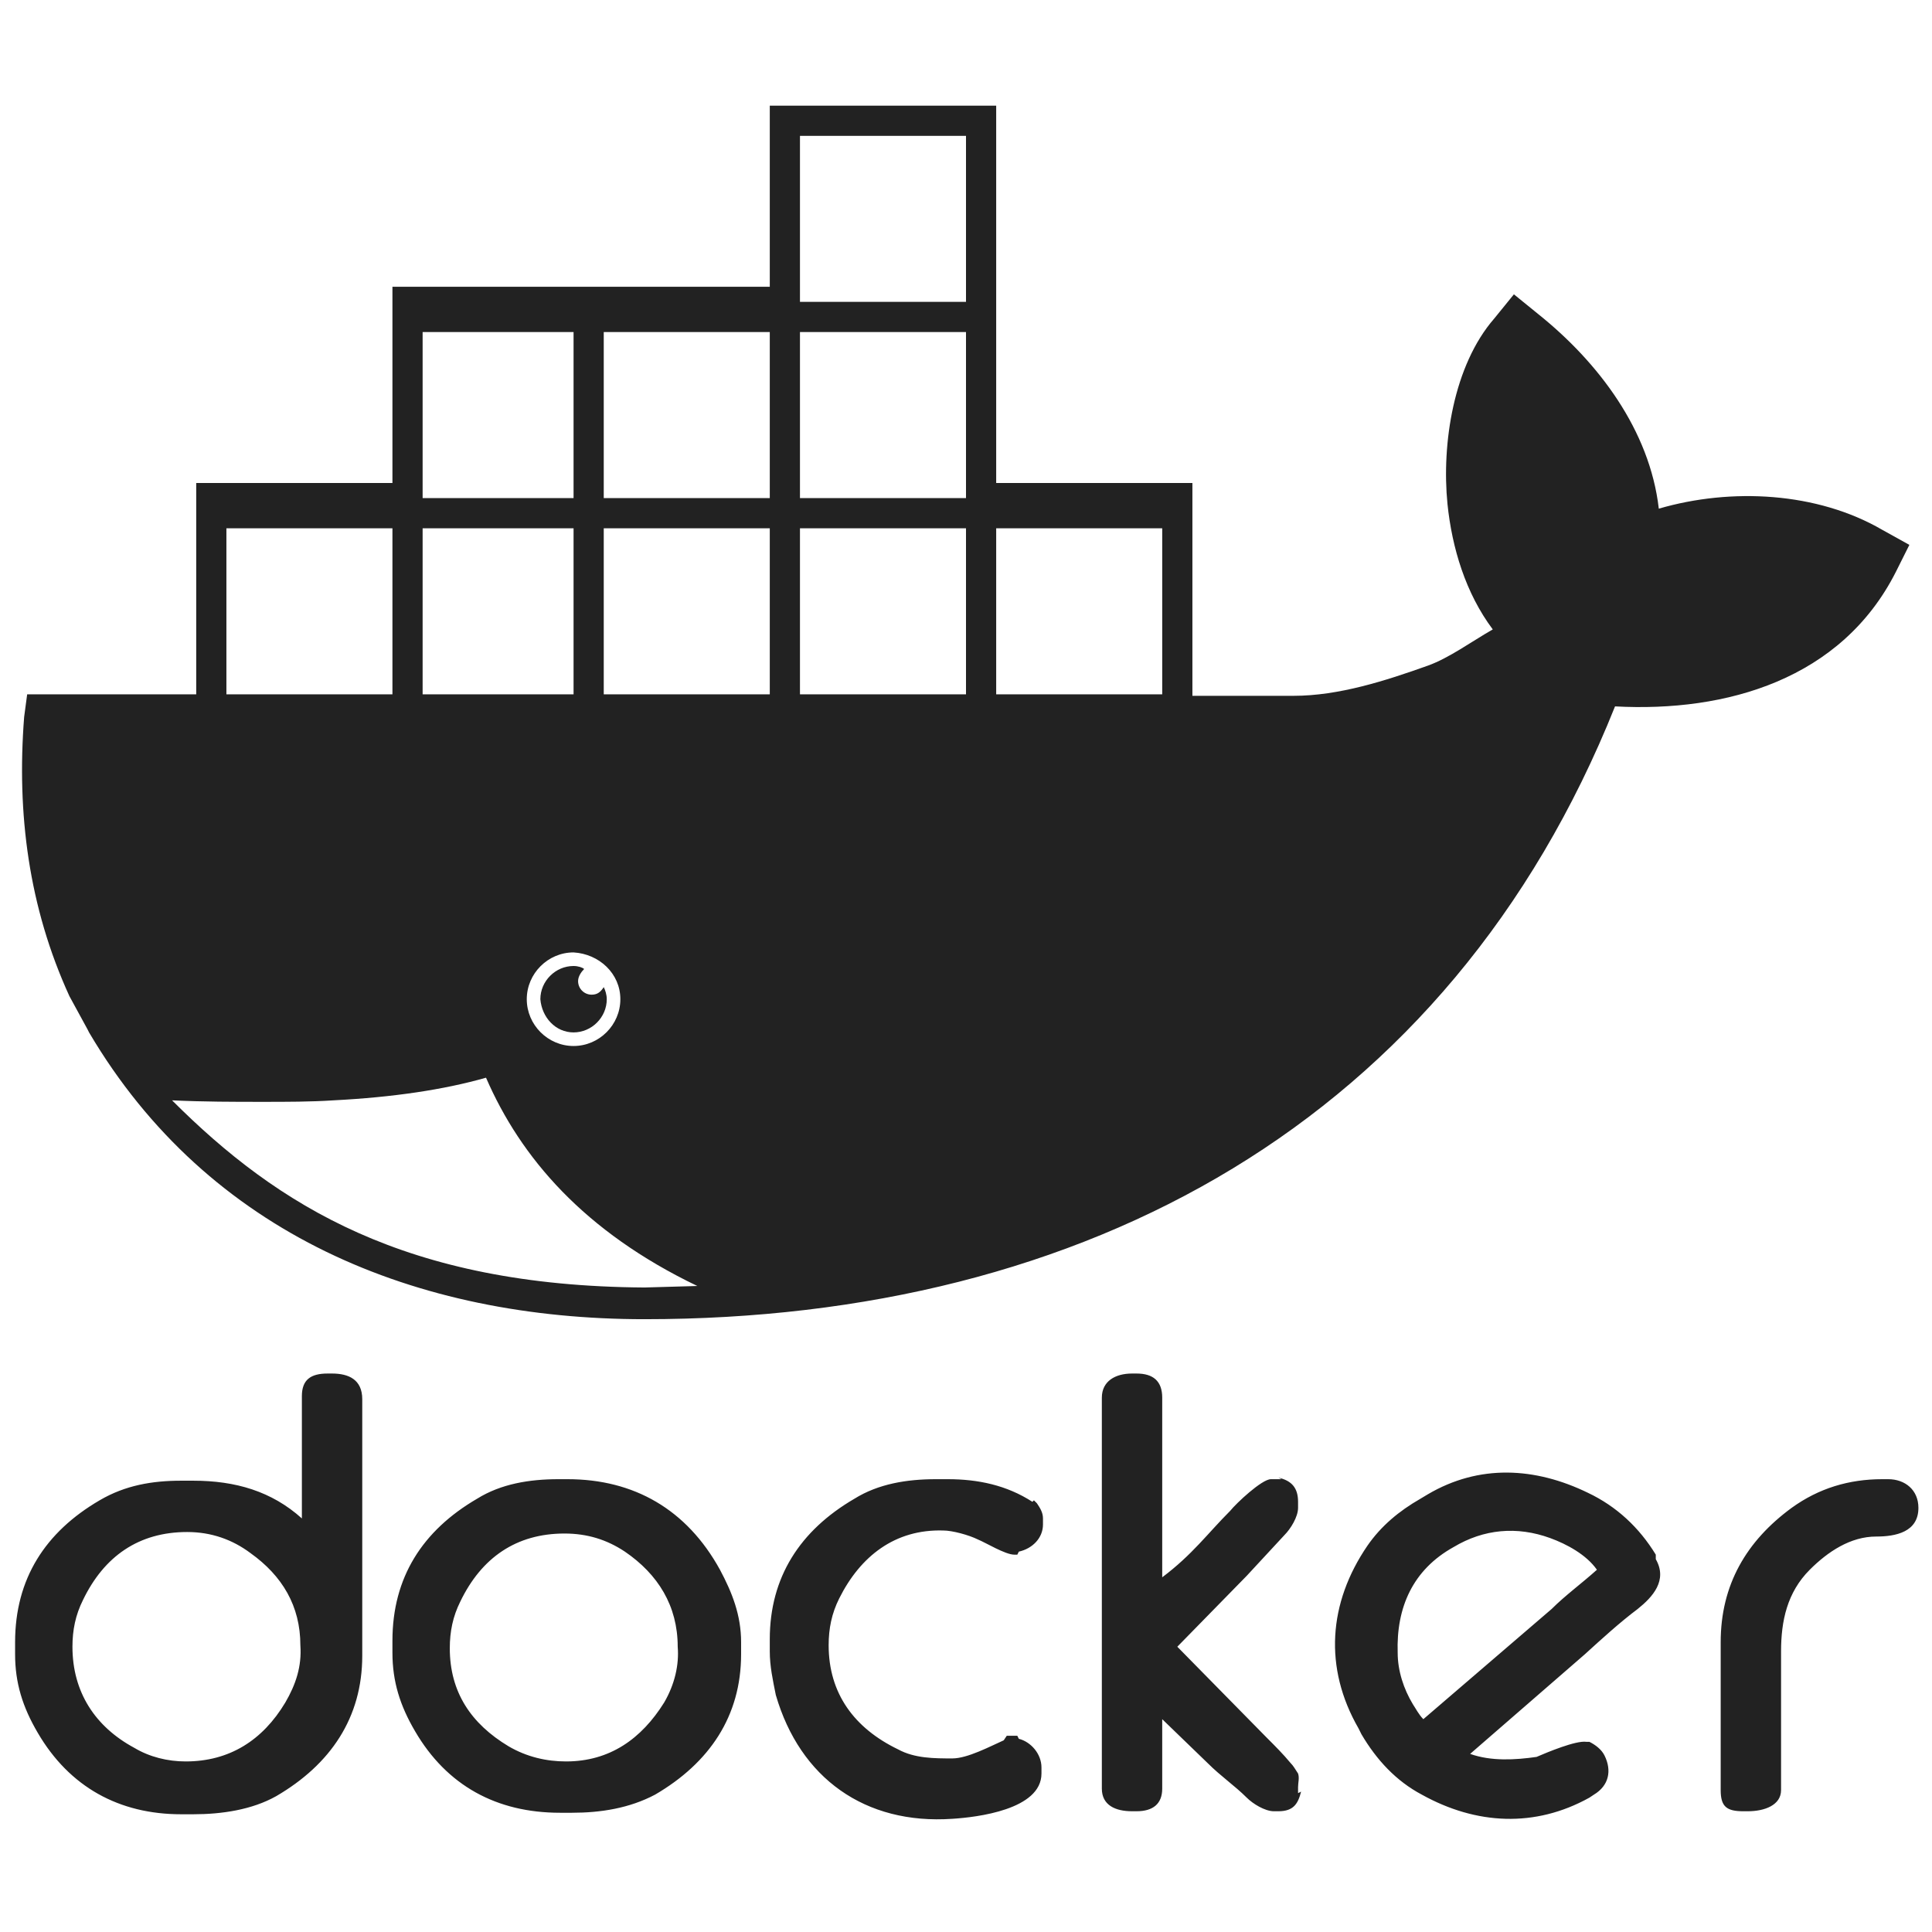
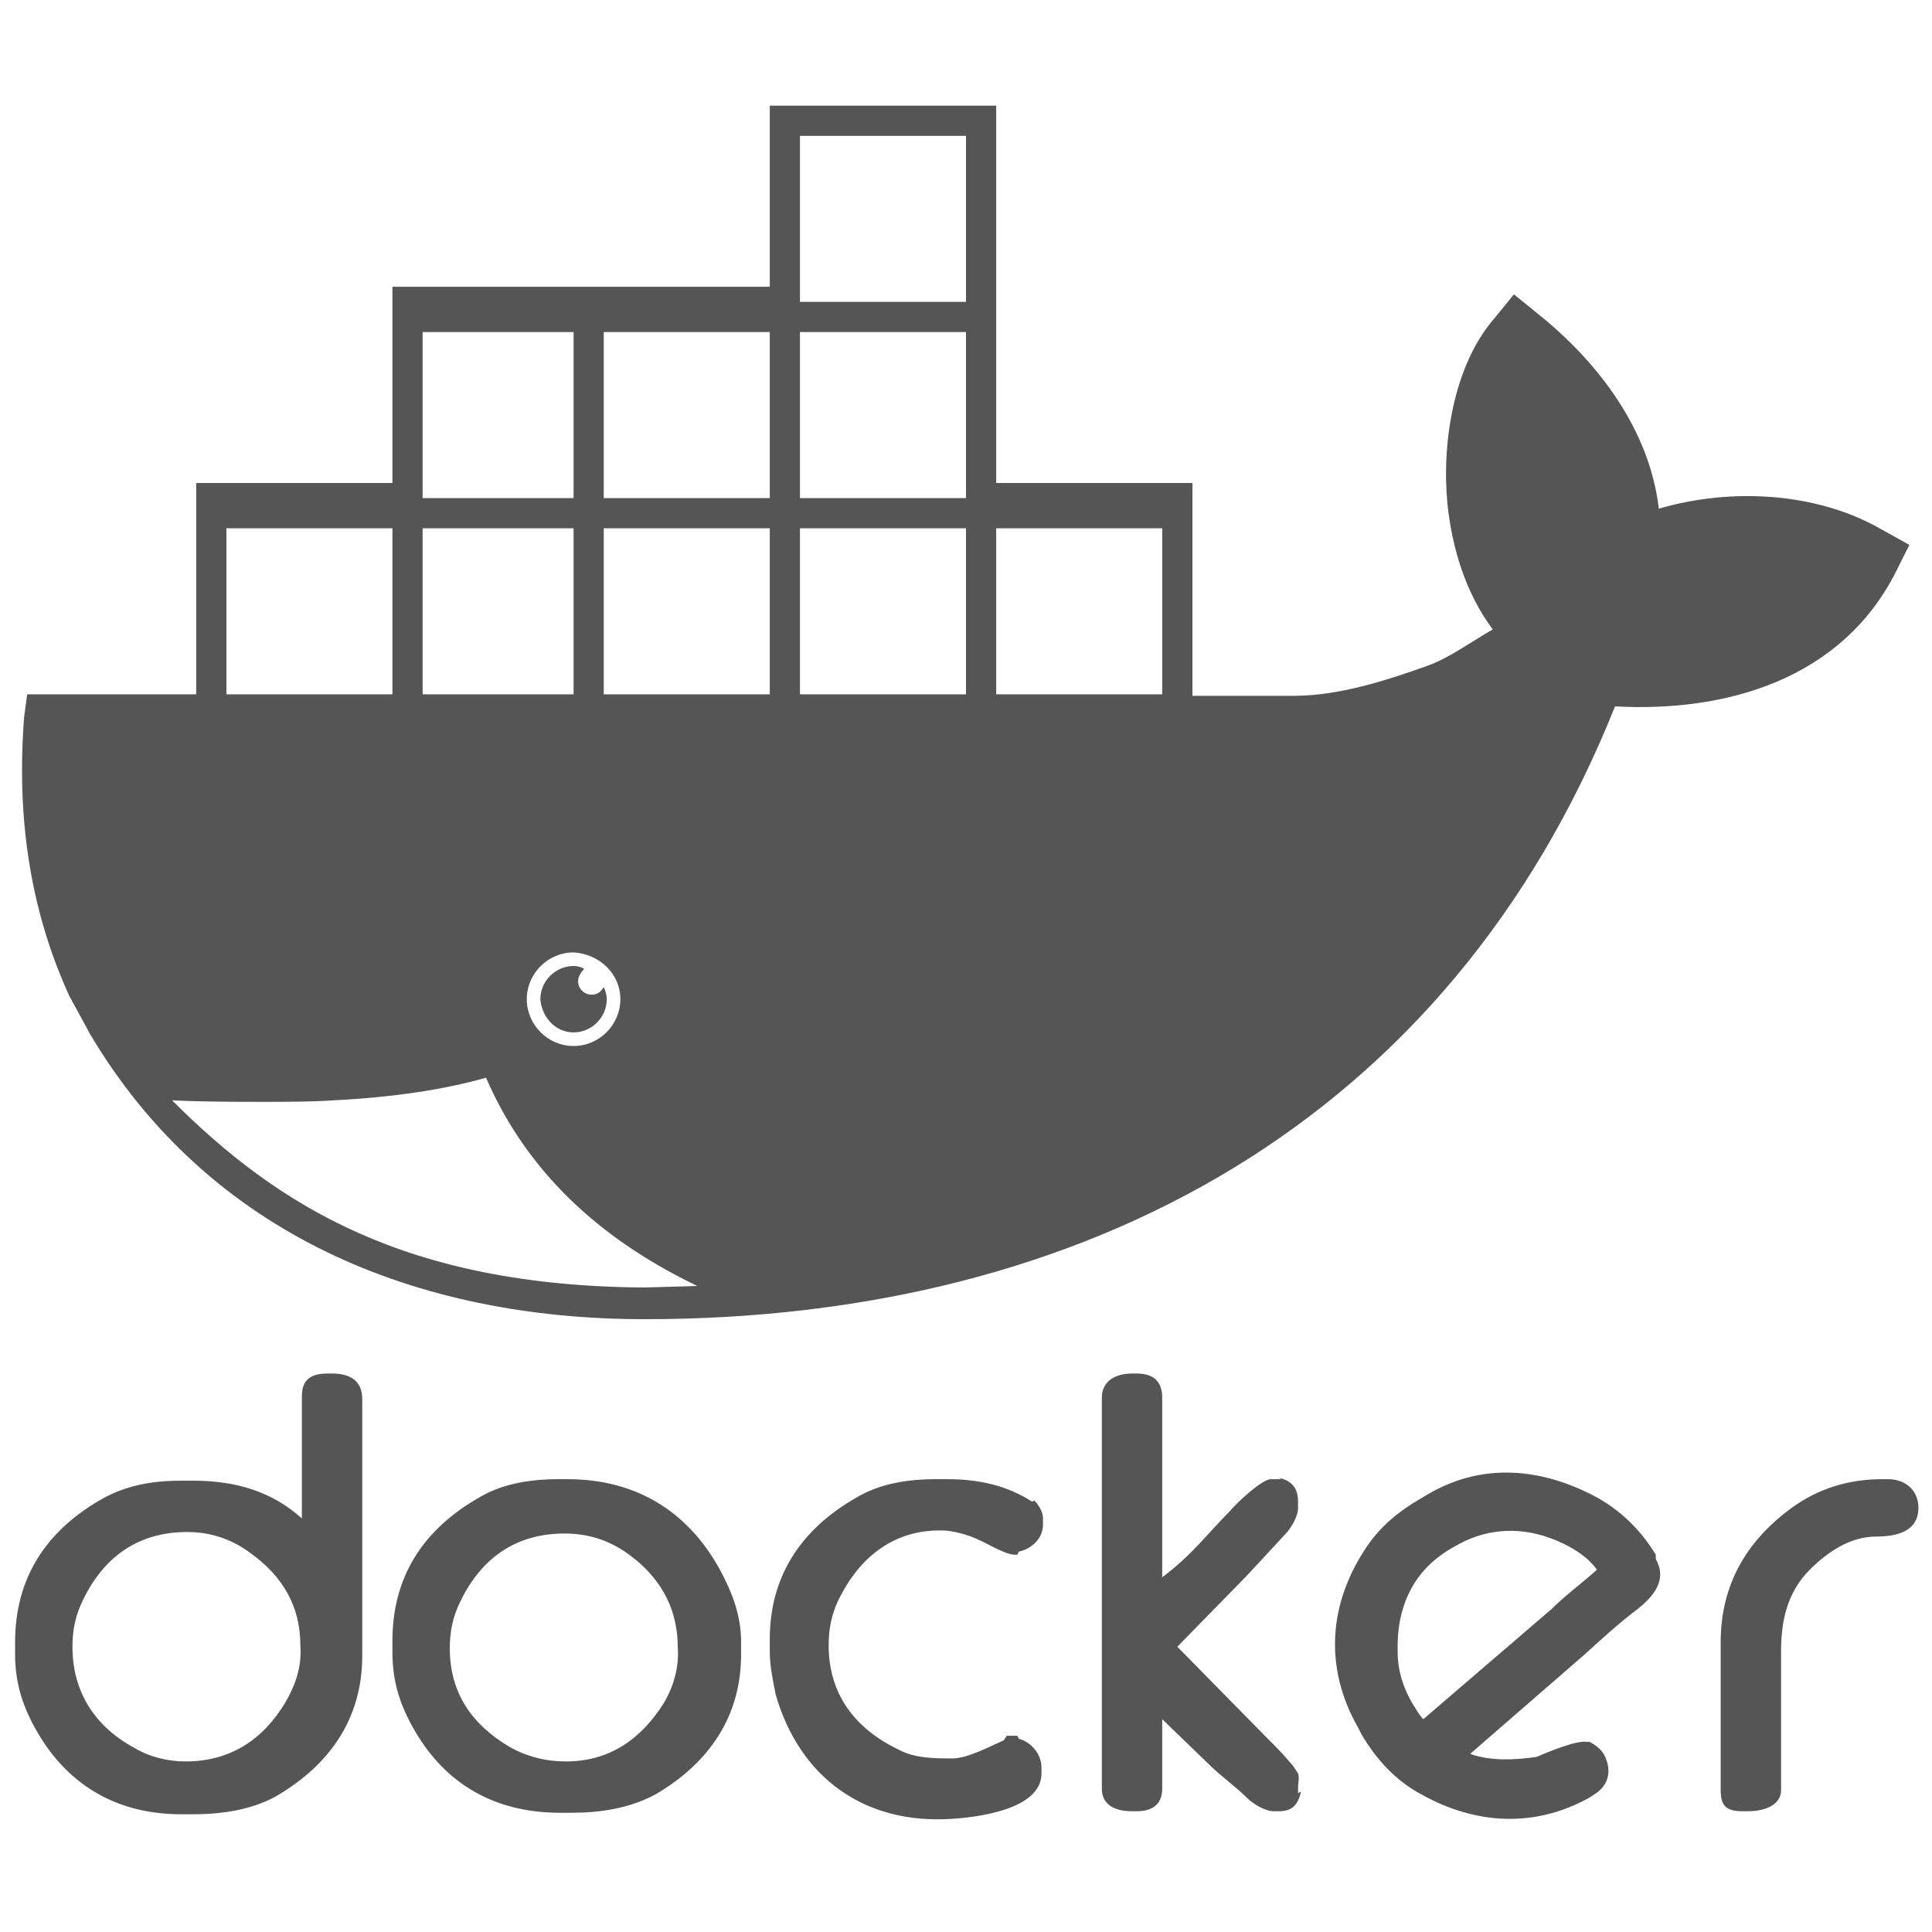
<svg xmlns="http://www.w3.org/2000/svg" viewBox="0 0 128 128">
-   <path d="M86 118.4c0-.3.1-.6 0-.9-.2-.3-.3-.5-.5-.7-.5-.6-1-1.1-1.6-1.7l-5.9-6 4.6-4.7 2.5-2.7c.4-.4.9-1.2.9-1.8v-.4c0-.9-.4-1.4-1.3-1.6l.2.1h-.7c-.6 0-2.3 1.6-2.7 2.1-1.5 1.5-2.5 2.9-4.5 4.4V92.6c0-1.1-.6-1.6-1.7-1.6H75c-1.1 0-2 .5-2 1.6v25.9c0 1.1.9 1.5 2 1.5h.3c1.1 0 1.7-.5 1.7-1.5v-4.6l3 2.9c.9.9 1.8 1.5 2.6 2.3.4.4 1.2.9 1.8.9h.3c1 0 1.3-.5 1.5-1.3l-.2.1v-.4zM125.1 98h-.4c-2.2 0-4.2.6-6 1.9-3 2.2-4.7 5.1-4.7 8.9v9.8c0 1.1.4 1.4 1.5 1.4h.3c1.1 0 2.2-.4 2.2-1.4v-9.2c0-2 .4-3.9 1.9-5.4 1.2-1.2 2.7-2.2 4.4-2.2 1.3 0 2.8-.3 2.8-1.9 0-1.2-.9-1.9-2-1.9zm-15.4 5c-1.1-1.8-2.6-3.2-4.5-4.1-3.5-1.7-7.2-1.9-10.6.1l-.5.3c-1.4.8-2.6 1.8-3.5 3.1-2.6 3.8-2.9 8.1-.6 12.1l.2.4c1 1.7 2.3 3.1 4 4 3.6 2 7.5 2.2 11.1.2l.3-.2c1-.6 1.2-1.6.7-2.6-.2-.4-.6-.7-1-.9h-.2c-.7-.1-2.6.7-3.3 1-1.4.2-3 .3-4.4-.2l7.6-6.6c1.1-1 2.3-2.1 3.5-3 1-.8 2-1.9 1.2-3.3v-.3zm-6.9 3.6l-8.5 7.3c-.3-.3-.5-.7-.7-1-.6-1-1-2.2-1-3.4-.1-3 1-5.5 3.7-7 2-1.2 4.2-1.4 6.4-.6 1.1.4 2.4 1.1 3.1 2.1-1 .9-2.1 1.7-3 2.6zM22 91h-.3c-1.1 0-1.7.4-1.7 1.5v8.1c-2-1.8-4.4-2.5-7.2-2.5H12c-1.9 0-3.7.3-5.4 1.3-3.6 2.1-5.6 5.2-5.6 9.4v.8c0 1.9.5 3.5 1.5 5.2 2.1 3.6 5.4 5.4 9.5 5.4h.8c1.9 0 3.9-.3 5.5-1.2 3.6-2.1 5.7-5.2 5.7-9.3v-17c0-1.3-.9-1.7-2-1.7zm-3.1 21.8c-1.5 2.5-3.7 3.9-6.6 3.9-1.2 0-2.4-.3-3.4-.9-2.6-1.4-4.1-3.7-4.1-6.7 0-1.1.2-2.1.7-3.1 1.4-2.9 3.7-4.5 6.9-4.5 1.6 0 3 .5 4.2 1.4 2.1 1.5 3.3 3.5 3.3 6.1.1 1.4-.3 2.6-1 3.8zM37.6 98H37c-1.9 0-3.8.3-5.4 1.3-3.6 2.1-5.6 5.2-5.6 9.4v.8c0 1.9.5 3.5 1.5 5.2 2.1 3.6 5.4 5.4 9.6 5.4h.8c1.9 0 3.8-.3 5.5-1.2 3.6-2.1 5.7-5.2 5.7-9.3v-.8c0-1.8-.6-3.3-1.4-4.8-2.2-4-5.7-6-10.1-6zm6.4 14.8c-1.5 2.4-3.6 3.9-6.5 3.9-1.3 0-2.6-.3-3.8-1-2.5-1.5-3.9-3.6-3.9-6.5 0-1.1.2-2.1.7-3.1 1.4-2.9 3.7-4.5 6.9-4.5 1.5 0 2.8.4 4 1.2 2.2 1.5 3.5 3.6 3.5 6.3.1 1.2-.2 2.5-.9 3.7zm24.5-13.4l-.1.1c-1.7-1.1-3.6-1.5-5.6-1.5H62c-1.9 0-3.8.3-5.4 1.3-3.6 2.1-5.6 5.2-5.6 9.3v.8c0 1 .2 1.9.4 2.9 1.6 5.5 5.9 8.6 11.7 8.2 1.6-.1 5.9-.6 5.9-3v-.4c0-.9-.7-1.7-1.5-1.9l-.1-.2h-.7l-.2.3c-.9.4-2.4 1.2-3.4 1.2-1.2 0-2.5 0-3.6-.6-2.9-1.4-4.6-3.7-4.6-6.9 0-1.1.2-2.1.7-3.1 1.4-2.8 3.7-4.6 6.9-4.5.6 0 1.7.3 2.3.6.5.2 1.8 1 2.4 1h.2l.1-.2c.9-.2 1.6-.9 1.6-1.8v-.4c0-.4-.2-.7-.4-1l-.2-.2zM5.8 68.2l.1.2c7.9 13.4 21.7 19 36.8 19 29.2 0 53.3-13.1 64.3-40.6 7.4.4 15-1.8 18.6-8.9l.9-1.8-1.8-1c-4.3-2.5-10-2.8-14.8-1.4-.6-5.2-4-9.7-8-12.9l-1.6-1.3-1.3 1.6c-2.7 3.1-3.5 8.3-3.1 12.3.3 2.9 1.2 5.9 3 8.3-1.4.8-2.9 1.9-4.3 2.4-2.8 1-5.9 2-8.9 2H79V32H66V7H51v12H26v13H13v14H1.8l-.2 1.5c-.5 6.4.3 12.6 3 18.5l1.2 2.2zM66 35h11v11H66V35zM53 9h11v11H53V9zm0 13h11v11H53V22zm0 13h11v11H53V35zM40 22h11v11H40V22zm0 13h11v11H40V35zm1.1 31.2c0 1.7-1.4 3.1-3.1 3.1-1.7 0-3.1-1.4-3.1-3.1 0-1.7 1.4-3.1 3.1-3.1 1.7.1 3.1 1.4 3.1 3.1zM28 22h10v11H28V22zm0 13h10v11H28V35zm-13 0h11v11H15V35zm2.4 38c1.6 0 3.2 0 4.7-.1 3.9-.2 7.3-.7 10.1-1.5 2.3 5.3 6.5 10.2 14 13.8l-3.5.1c-15.8-.1-24.3-5.4-31.3-12.4 2.1.1 4.1.1 6 .1zM38 68.4c1.2 0 2.2-1 2.2-2.2 0-.3-.1-.6-.2-.8-.2.3-.4.5-.8.5-.5 0-.9-.4-.9-.9 0-.3.2-.6.4-.8-.1-.1-.4-.2-.7-.2-1.2 0-2.2 1-2.2 2.2.1 1.2 1 2.2 2.2 2.2z" fill="#222222" />
+   <path d="M86 118.4c0-.3.1-.6 0-.9-.2-.3-.3-.5-.5-.7-.5-.6-1-1.1-1.6-1.7l-5.9-6 4.6-4.7 2.5-2.7c.4-.4.9-1.2.9-1.8v-.4c0-.9-.4-1.4-1.3-1.6l.2.1h-.7c-.6 0-2.3 1.6-2.7 2.1-1.5 1.5-2.5 2.9-4.5 4.4V92.6c0-1.1-.6-1.6-1.7-1.6H75c-1.1 0-2 .5-2 1.6v25.9c0 1.1.9 1.5 2 1.5h.3c1.1 0 1.7-.5 1.7-1.5v-4.6l3 2.9c.9.9 1.8 1.5 2.6 2.3.4.4 1.2.9 1.8.9h.3c1 0 1.3-.5 1.5-1.3l-.2.1v-.4zM125.1 98h-.4c-2.2 0-4.2.6-6 1.9-3 2.2-4.7 5.1-4.7 8.9v9.8c0 1.1.4 1.4 1.5 1.4h.3c1.1 0 2.2-.4 2.2-1.4v-9.2c0-2 .4-3.9 1.9-5.4 1.2-1.2 2.7-2.2 4.4-2.2 1.3 0 2.8-.3 2.8-1.9 0-1.2-.9-1.9-2-1.9zm-15.4 5c-1.1-1.8-2.6-3.2-4.5-4.1-3.5-1.7-7.2-1.9-10.6.1l-.5.3c-1.4.8-2.6 1.8-3.5 3.1-2.6 3.8-2.9 8.1-.6 12.1l.2.4c1 1.7 2.3 3.1 4 4 3.6 2 7.5 2.2 11.1.2l.3-.2c1-.6 1.2-1.6.7-2.6-.2-.4-.6-.7-1-.9h-.2c-.7-.1-2.6.7-3.3 1-1.4.2-3 .3-4.4-.2l7.6-6.6c1.1-1 2.3-2.1 3.5-3 1-.8 2-1.9 1.2-3.3v-.3zm-6.9 3.6l-8.5 7.3c-.3-.3-.5-.7-.7-1-.6-1-1-2.2-1-3.4-.1-3 1-5.5 3.7-7 2-1.2 4.2-1.4 6.4-.6 1.1.4 2.4 1.1 3.1 2.1-1 .9-2.1 1.7-3 2.6zM22 91h-.3c-1.1 0-1.7.4-1.7 1.5v8.1c-2-1.8-4.4-2.5-7.2-2.5H12c-1.9 0-3.7.3-5.4 1.3-3.6 2.1-5.6 5.2-5.6 9.4v.8c0 1.9.5 3.5 1.5 5.2 2.1 3.6 5.4 5.4 9.5 5.4h.8c1.9 0 3.9-.3 5.5-1.2 3.6-2.1 5.7-5.2 5.7-9.3v-17c0-1.3-.9-1.7-2-1.7zm-3.1 21.8c-1.5 2.5-3.7 3.9-6.6 3.9-1.2 0-2.4-.3-3.4-.9-2.6-1.4-4.1-3.7-4.1-6.7 0-1.1.2-2.1.7-3.1 1.4-2.9 3.7-4.5 6.9-4.5 1.6 0 3 .5 4.2 1.4 2.1 1.5 3.3 3.5 3.3 6.1.1 1.4-.3 2.6-1 3.8zM37.6 98H37c-1.9 0-3.8.3-5.4 1.3-3.6 2.1-5.6 5.2-5.6 9.4v.8c0 1.9.5 3.5 1.5 5.2 2.1 3.6 5.4 5.4 9.6 5.4h.8c1.9 0 3.8-.3 5.5-1.2 3.6-2.1 5.7-5.2 5.7-9.3v-.8c0-1.8-.6-3.3-1.4-4.8-2.2-4-5.7-6-10.1-6zm6.4 14.8c-1.5 2.4-3.6 3.9-6.5 3.9-1.3 0-2.6-.3-3.8-1-2.5-1.5-3.9-3.6-3.9-6.5 0-1.1.2-2.1.7-3.1 1.4-2.9 3.7-4.5 6.9-4.5 1.5 0 2.8.4 4 1.2 2.2 1.5 3.5 3.6 3.5 6.3.1 1.2-.2 2.5-.9 3.7zm24.5-13.4l-.1.1c-1.7-1.1-3.6-1.5-5.6-1.5H62c-1.9 0-3.8.3-5.4 1.3-3.6 2.1-5.6 5.2-5.6 9.3v.8c0 1 .2 1.9.4 2.9 1.6 5.5 5.9 8.6 11.7 8.2 1.6-.1 5.9-.6 5.9-3v-.4c0-.9-.7-1.7-1.5-1.9l-.1-.2h-.7l-.2.3c-.9.4-2.4 1.2-3.4 1.2-1.2 0-2.5 0-3.6-.6-2.9-1.4-4.6-3.7-4.6-6.9 0-1.1.2-2.1.7-3.1 1.4-2.8 3.7-4.6 6.9-4.5.6 0 1.7.3 2.3.6.5.2 1.8 1 2.4 1h.2l.1-.2c.9-.2 1.6-.9 1.6-1.8v-.4c0-.4-.2-.7-.4-1l-.2-.2zM5.8 68.2l.1.2c7.9 13.4 21.7 19 36.8 19 29.2 0 53.3-13.1 64.3-40.6 7.4.4 15-1.8 18.6-8.9l.9-1.8-1.8-1c-4.3-2.5-10-2.8-14.8-1.4-.6-5.2-4-9.7-8-12.9l-1.6-1.3-1.3 1.6c-2.7 3.1-3.5 8.3-3.1 12.3.3 2.9 1.2 5.9 3 8.3-1.4.8-2.9 1.9-4.3 2.4-2.8 1-5.9 2-8.9 2H79V32H66V7H51v12H26v13H13v14H1.8l-.2 1.5c-.5 6.4.3 12.6 3 18.5l1.2 2.2zM66 35h11v11H66V35zM53 9h11v11H53V9zm0 13h11v11H53V22zm0 13h11v11H53V35zM40 22h11v11H40V22zm0 13h11v11H40V35zm1.1 31.2c0 1.7-1.4 3.1-3.1 3.1-1.7 0-3.1-1.4-3.1-3.1 0-1.7 1.4-3.1 3.1-3.1 1.7.1 3.1 1.4 3.1 3.1zM28 22h10v11H28V22zm0 13h10v11H28V35zm-13 0h11v11H15V35zm2.4 38c1.6 0 3.2 0 4.7-.1 3.9-.2 7.3-.7 10.1-1.5 2.3 5.3 6.5 10.2 14 13.8l-3.5.1c-15.8-.1-24.3-5.4-31.3-12.4 2.1.1 4.1.1 6 .1zM38 68.4c1.2 0 2.2-1 2.2-2.2 0-.3-.1-.6-.2-.8-.2.3-.4.5-.8.5-.5 0-.9-.4-.9-.9 0-.3.2-.6.4-.8-.1-.1-.4-.2-.7-.2-1.2 0-2.2 1-2.2 2.2.1 1.2 1 2.2 2.2 2.2z" fill="#555555" />
</svg>
